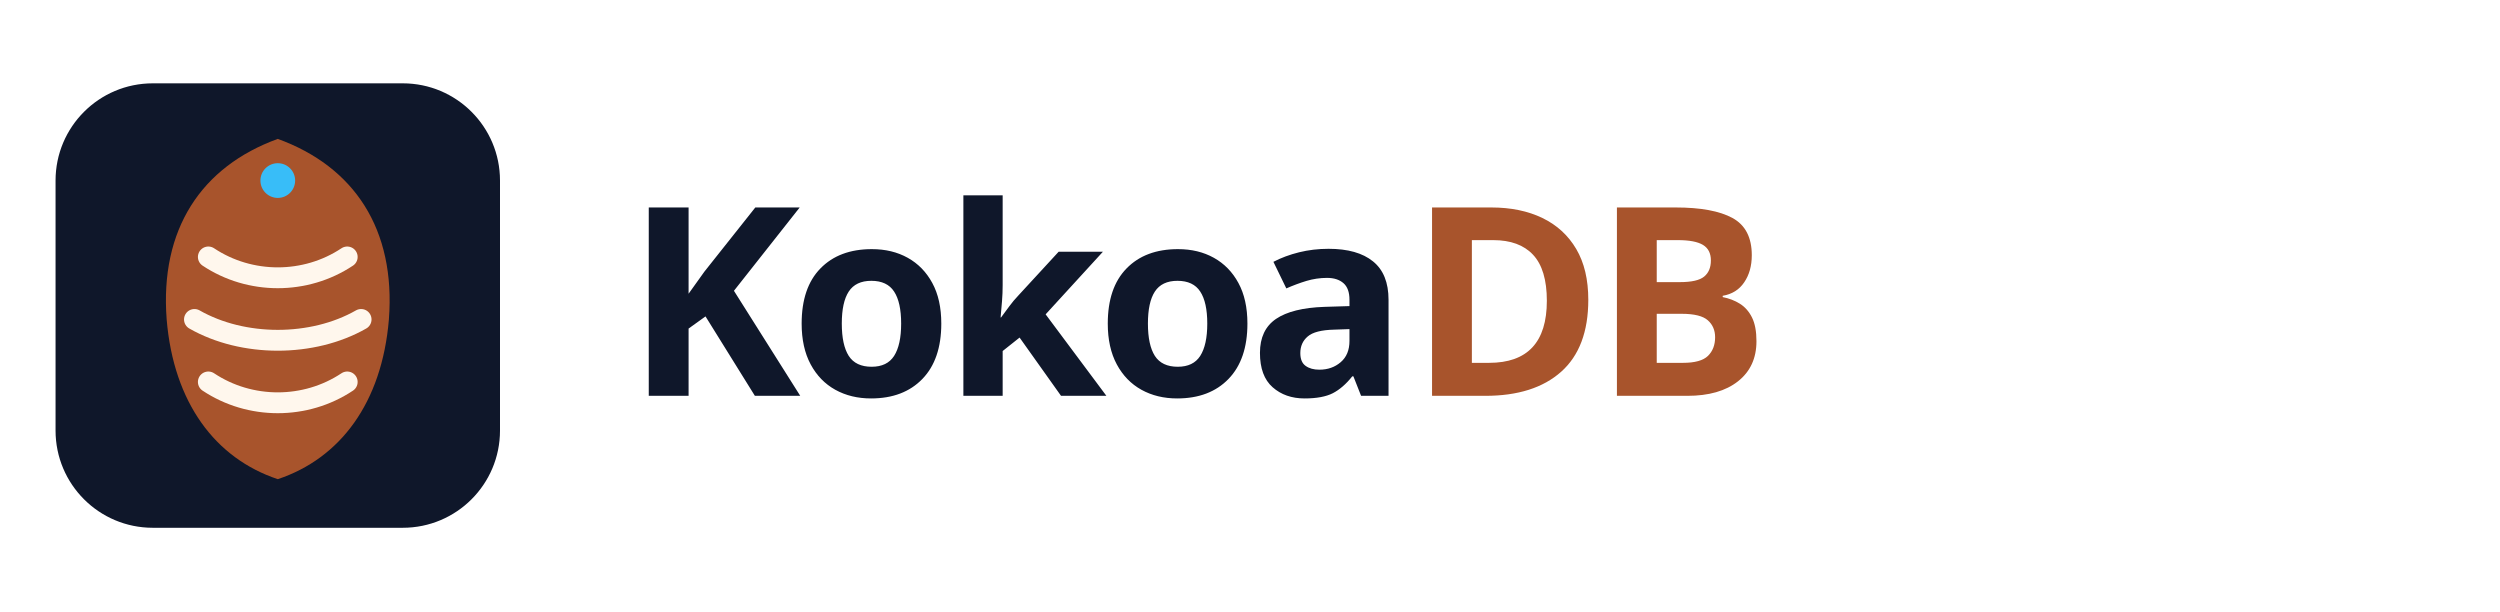
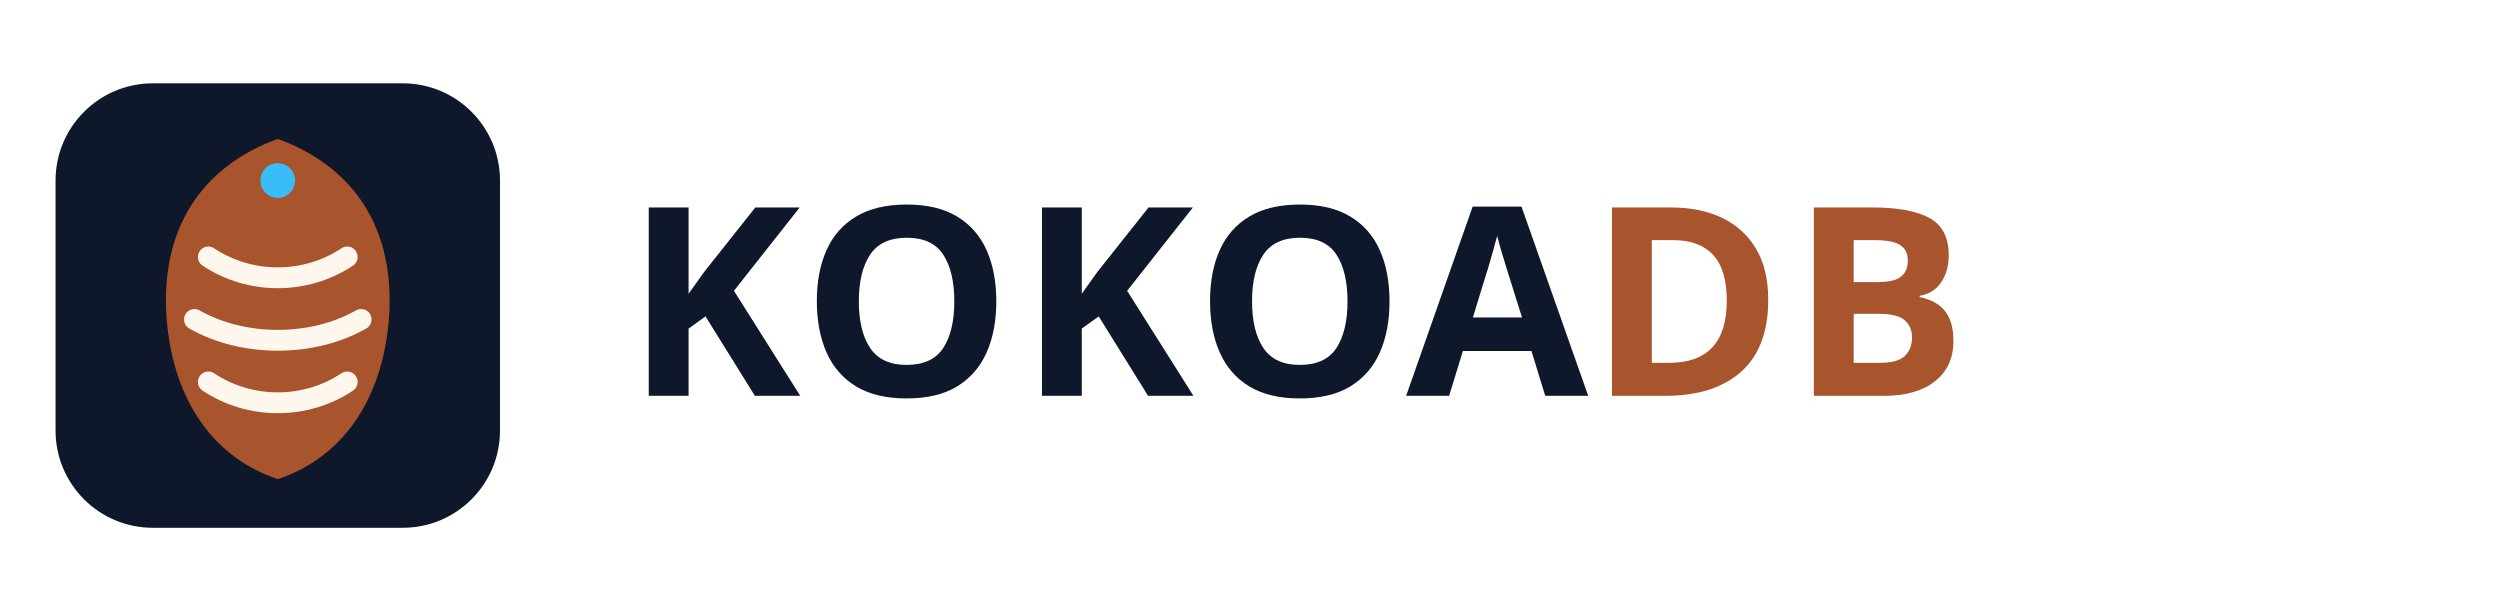
<svg xmlns="http://www.w3.org/2000/svg" viewBox="0 0 360 88" role="img" aria-labelledby="title">
  <g transform="translate(8 12)">
    <rect width="64" height="64" rx="14" fill="#0f172a" />
    <path d="M32 8C21 12 15 21 16 34c1 12 7 20 16 23 9-3 15-11 16-23C49 21 43 12 32 8Z" fill="#a8542c" />
    <path d="M22 25c6 4 14 4 20 0M20 34c7 4 17 4 24 0M22 43c6 4 14 4 20 0" fill="none" stroke="#fff7ed" stroke-width="3" stroke-linecap="round" />
    <circle cx="32" cy="14" r="2.5" fill="#38bdf8" />
  </g>
-   <text x="90" y="57" fill="#0f172a" font-family="'IBM Plex Sans', ui-sans-serif, system-ui, sans-serif" font-size="38" font-weight="700" letter-spacing="-1.5">Kokoa<tspan fill="#a8542c">DB</tspan>
+   <text x="90" y="57" fill="#0f172a" font-family="'IBM Plex Sans', ui-sans-serif, system-ui, sans-serif" font-size="38" font-weight="700" letter-spacing="0.95">KOKOA<tspan fill="#a8542c">DB</tspan>
  </text>
</svg>
